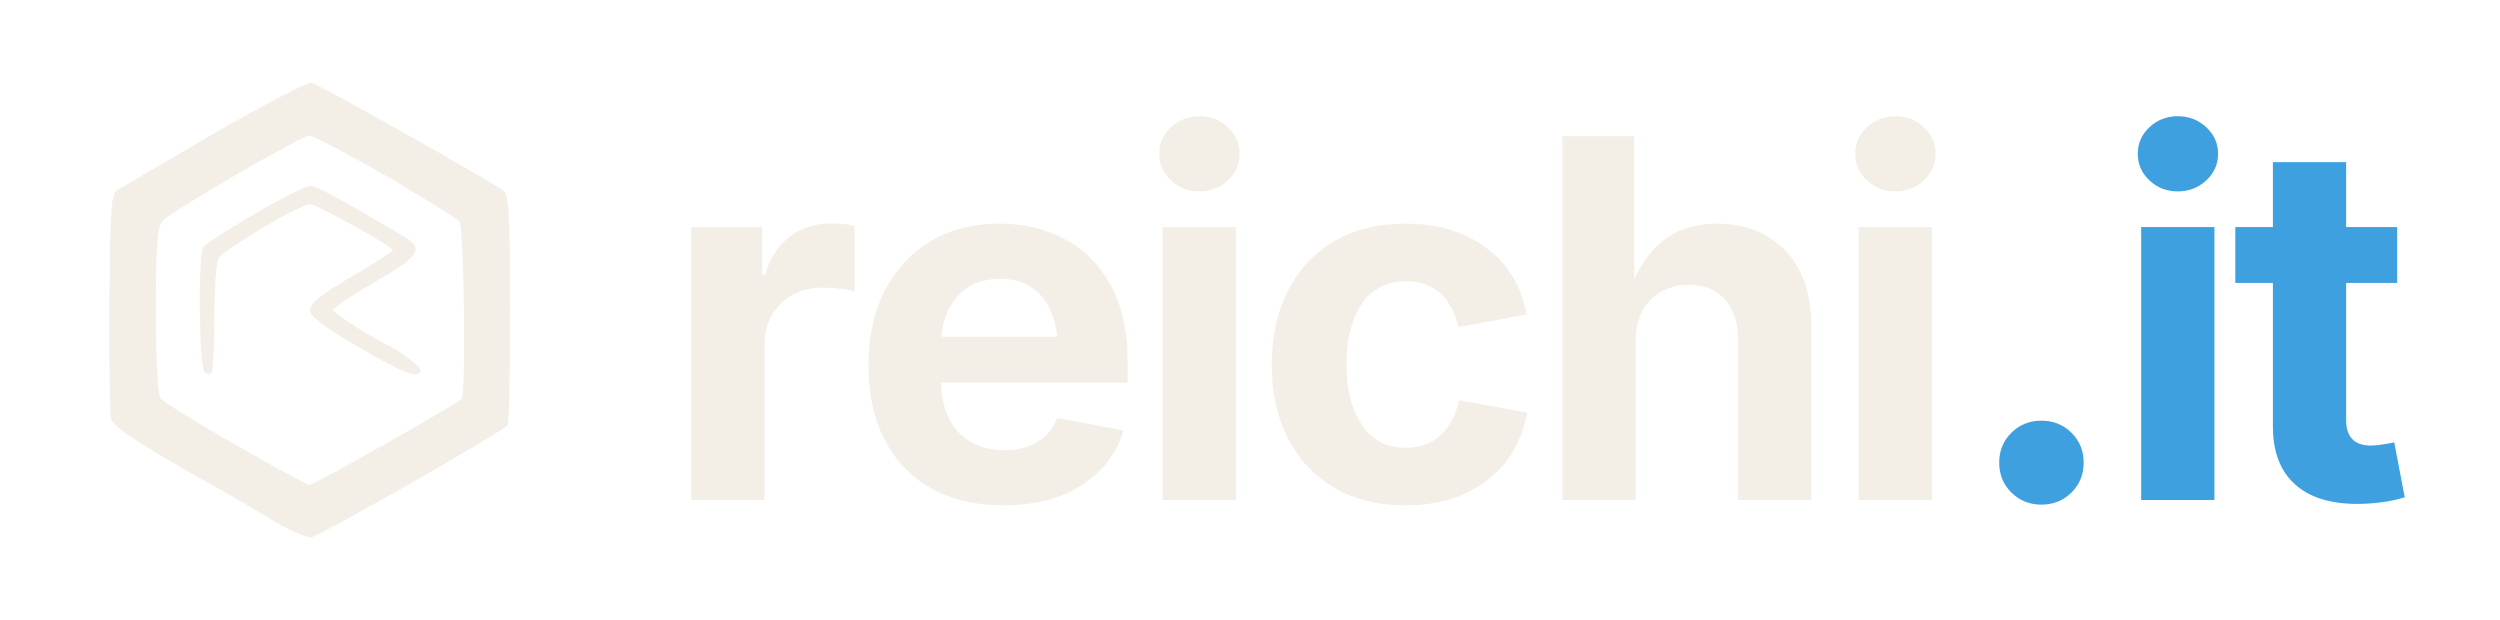
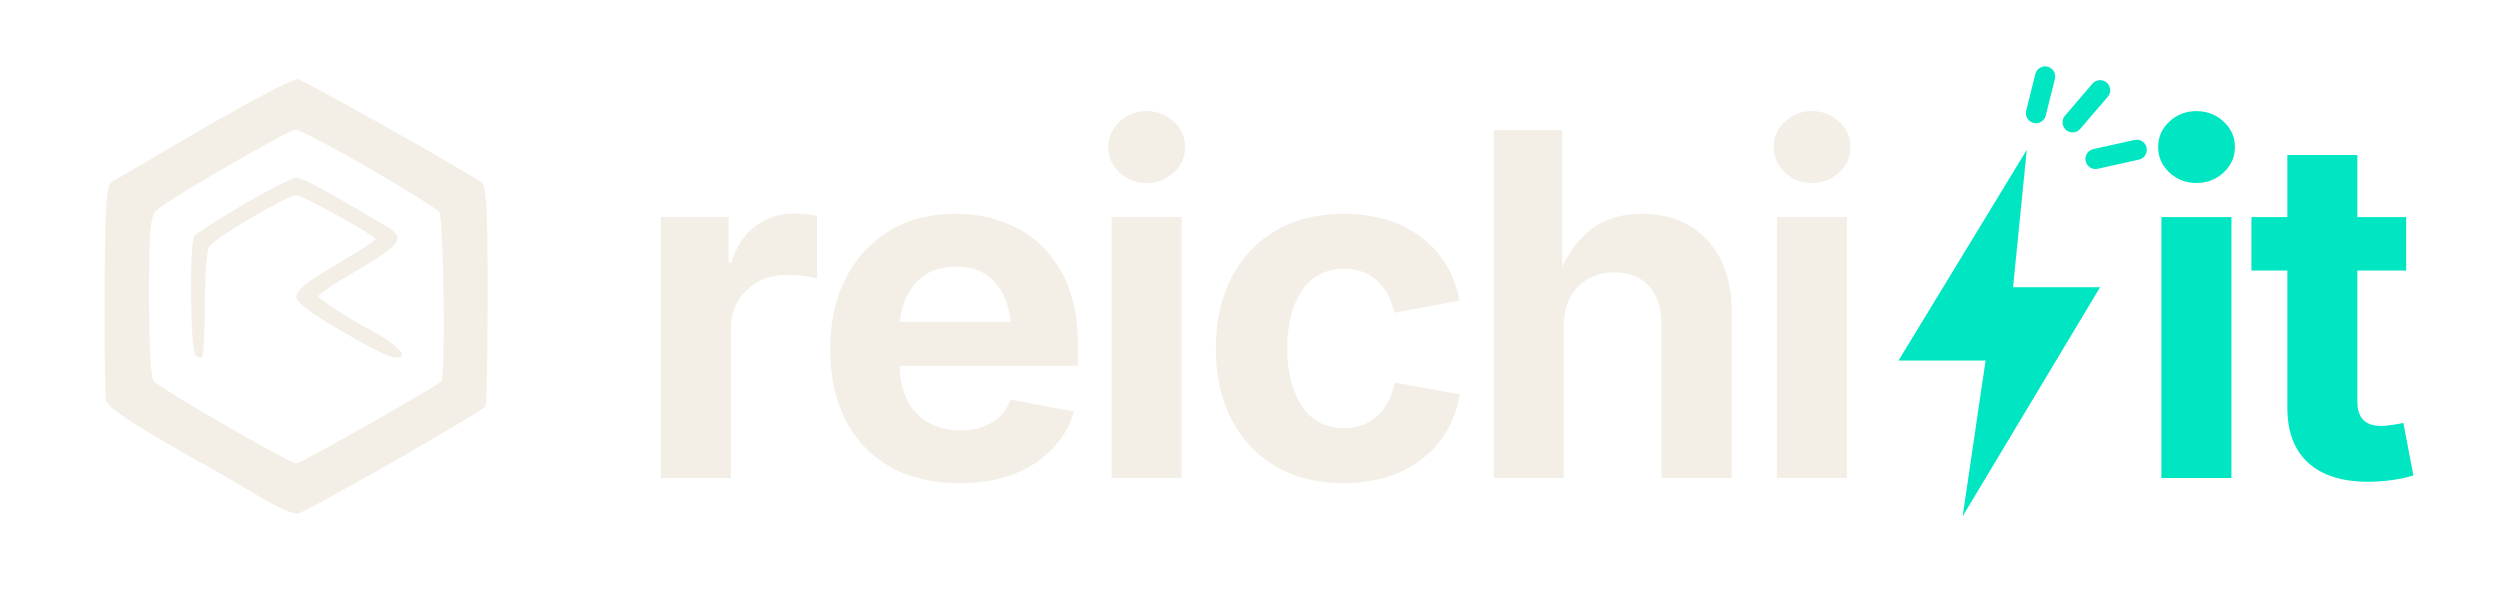
- <svg xmlns="http://www.w3.org/2000/svg" viewBox="0 0 500 124" width="500" height="124" role="img" aria-label="reichi.it">
+ <svg xmlns="http://www.w3.org/2000/svg" viewBox="0 0 523 124" width="523" height="124" role="img" aria-label="reichi.it">
  <g transform="translate(16.00 108.00) scale(0.092 -0.092)" fill="#f3efe7">
    <path d="M290 883 c-107 -63 -202 -118 -210 -123 -12 -7 -15 -47 -16 -242 -1 -128 1 -242 3 -254 4 -18 71 -62 248 -160 11 -6 54 -31 95 -56 41 -25 83 -44 93 -42 19 3 419 231 427 244 3 5 5 119 5 255 0 206 -3 248 -15 255 -70 45 -402 231 -417 234 -10 1 -106 -49 -213 -111z m373 -90 c83 -49 157 -94 162 -101 10 -13 14 -376 5 -385 -13 -13 -321 -187 -330 -187 -15 0 -313 172 -325 188 -6 8 -10 85 -10 192 0 147 3 183 16 195 20 21 301 184 317 184 7 1 81 -38 165 -86z" />
    <path d="M380 709 c-58 -34 -108 -66 -112 -72 -12 -19 -9 -265 3 -272 6 -4 13 -5 15 -2 3 3 6 56 6 119 0 62 4 121 9 130 9 18 178 118 199 118 14 0 180 -92 180 -100 0 -3 -40 -29 -90 -58 -64 -37 -90 -58 -90 -72 0 -14 29 -36 103 -79 96 -57 137 -73 137 -52 0 8 -37 37 -65 51 -49 25 -125 74 -125 80 0 4 37 30 83 56 111 65 118 77 64 108 -137 81 -184 106 -197 106 -8 0 -62 -27 -120 -61z" />
  </g>
  <path fill="#f3efe7" d="M138.25 100.0V45.41H152.41V54.932H152.996Q154.51 49.902 158.05 47.29Q161.59 44.678 166.18 44.678Q168.67 44.678 170.916 45.166V58.252Q169.939 57.959 168.06 57.739Q166.18 57.52 164.568 57.52Q159.49 57.52 156.194 60.693Q152.898 63.867 152.898 68.945V100.0ZM200.631 101.074Q192.281 101.074 186.227 97.656Q180.172 94.238 176.925 87.939Q173.678 81.641 173.678 72.998Q173.678 64.551 176.925 58.203Q180.172 51.855 186.056 48.291Q191.939 44.727 199.898 44.727Q207.027 44.727 212.838 47.754Q218.648 50.781 222.091 56.934Q225.533 63.086 225.533 72.412V76.514H188.18Q188.424 83.203 191.891 86.621Q195.357 90.039 200.875 90.039Q204.732 90.039 207.491 88.403Q210.25 86.768 211.422 83.594L224.703 86.084Q222.701 92.871 216.427 96.973Q210.152 101.074 200.631 101.074ZM188.277 67.334H211.422Q210.885 62.012 208.004 58.887Q205.123 55.762 200.045 55.762Q194.771 55.762 191.744 59.009Q188.717 62.256 188.277 67.334ZM232.543 100.0V45.41H247.191V100.0ZM239.867 38.281Q236.547 38.281 234.203 36.084Q231.859 33.887 231.859 30.762Q231.859 27.637 234.203 25.439Q236.547 23.242 239.867 23.242Q243.188 23.242 245.556 25.439Q247.924 27.637 247.924 30.762Q247.924 33.887 245.556 36.084Q243.188 38.281 239.867 38.281ZM281.057 101.074Q272.805 101.074 266.823 97.534Q260.842 93.994 257.595 87.671Q254.348 81.348 254.348 72.949Q254.348 64.502 257.595 58.154Q260.842 51.807 266.823 48.267Q272.805 44.727 281.057 44.727Q290.773 44.727 297.268 49.585Q303.762 54.443 305.324 62.891L291.701 65.43Q290.773 61.182 288.112 58.716Q285.451 56.25 281.203 56.25Q275.344 56.25 272.316 60.864Q269.289 65.479 269.289 72.9Q269.289 80.225 272.316 84.888Q275.344 89.551 281.203 89.551Q285.451 89.551 288.186 86.987Q290.92 84.424 291.799 80.029L305.422 82.52Q303.859 91.162 297.365 96.118Q290.871 101.074 281.057 101.074ZM327.129 68.408V100.0H312.48V27.246H326.836V55.859Q329.229 50.537 333.33 47.632Q337.432 44.727 343.486 44.727Q351.982 44.727 357.134 50.195Q362.285 55.664 362.285 65.283V100.0H347.588V67.822Q347.588 62.744 344.976 59.863Q342.363 56.982 337.725 56.982Q333.037 56.982 330.083 59.985Q327.129 62.988 327.129 68.408ZM371.736 100.0V45.41H386.385V100.0ZM379.061 38.281Q375.74 38.281 373.396 36.084Q371.053 33.887 371.053 30.762Q371.053 27.637 373.396 25.439Q375.74 23.242 379.061 23.242Q382.381 23.242 384.749 25.439Q387.117 27.637 387.117 30.762Q387.117 33.887 384.749 36.084Q382.381 38.281 379.061 38.281Z" />
-   <path fill="#3fa0e0" d="M408.285 100.928Q404.721 100.928 402.279 98.511Q399.838 96.094 399.838 92.529Q399.838 88.965 402.279 86.548Q404.721 84.131 408.285 84.131Q411.85 84.131 414.291 86.548Q416.732 88.965 416.732 92.529Q416.732 96.094 414.291 98.511Q411.85 100.928 408.285 100.928ZM428.234 100.0V45.41H442.883V100.0ZM435.559 38.281Q432.238 38.281 429.895 36.084Q427.551 33.887 427.551 30.762Q427.551 27.637 429.895 25.439Q432.238 23.242 435.559 23.242Q438.879 23.242 441.247 25.439Q443.615 27.637 443.615 30.762Q443.615 33.887 441.247 36.084Q438.879 38.281 435.559 38.281ZM479.434 45.41V56.592H469.229V84.033Q469.229 89.111 474.209 89.111Q475.039 89.111 476.528 88.892Q478.018 88.672 478.848 88.477L480.947 99.463Q478.506 100.195 476.089 100.488Q473.672 100.781 471.475 100.781Q463.271 100.781 458.926 96.802Q454.58 92.822 454.58 85.303V56.592H447.061V45.41H454.58V32.422H469.229V45.41Z" />
+   <g transform="translate(387.59 16.00) scale(1.91667)">
+     <path d="M19 8 L5 31 H14.5 L12 48 L27 23 H17.5 Z" fill="#00e6c3" />
+     <path d="M20 4 L21 0 M24 5 L27 1.5 M26.5 9 L31 8" fill="none" stroke="#00e6c3" stroke-width="2.2" stroke-linecap="round" />
+   </g>
+   <path fill="#00e6c3" d="M452.169 100.0V45.41H466.818V100.0ZM459.493 38.281Q456.173 38.281 453.829 36.084Q451.486 33.887 451.486 30.762Q451.486 27.637 453.829 25.439Q456.173 23.242 459.493 23.242Q462.814 23.242 465.182 25.439Q467.55 27.637 467.55 30.762Q467.55 33.887 465.182 36.084Q462.814 38.281 459.493 38.281ZM503.368 45.41V56.592H493.163V84.033Q493.163 89.111 498.144 89.111Q498.974 89.111 500.463 88.892Q501.952 88.672 502.783 88.477L504.882 99.463Q502.441 100.195 500.024 100.488Q497.607 100.781 495.41 100.781Q487.206 100.781 482.861 96.802Q478.515 92.822 478.515 85.303V56.592H470.995V45.41H478.515V32.422H493.163V45.41Z" />
</svg>
